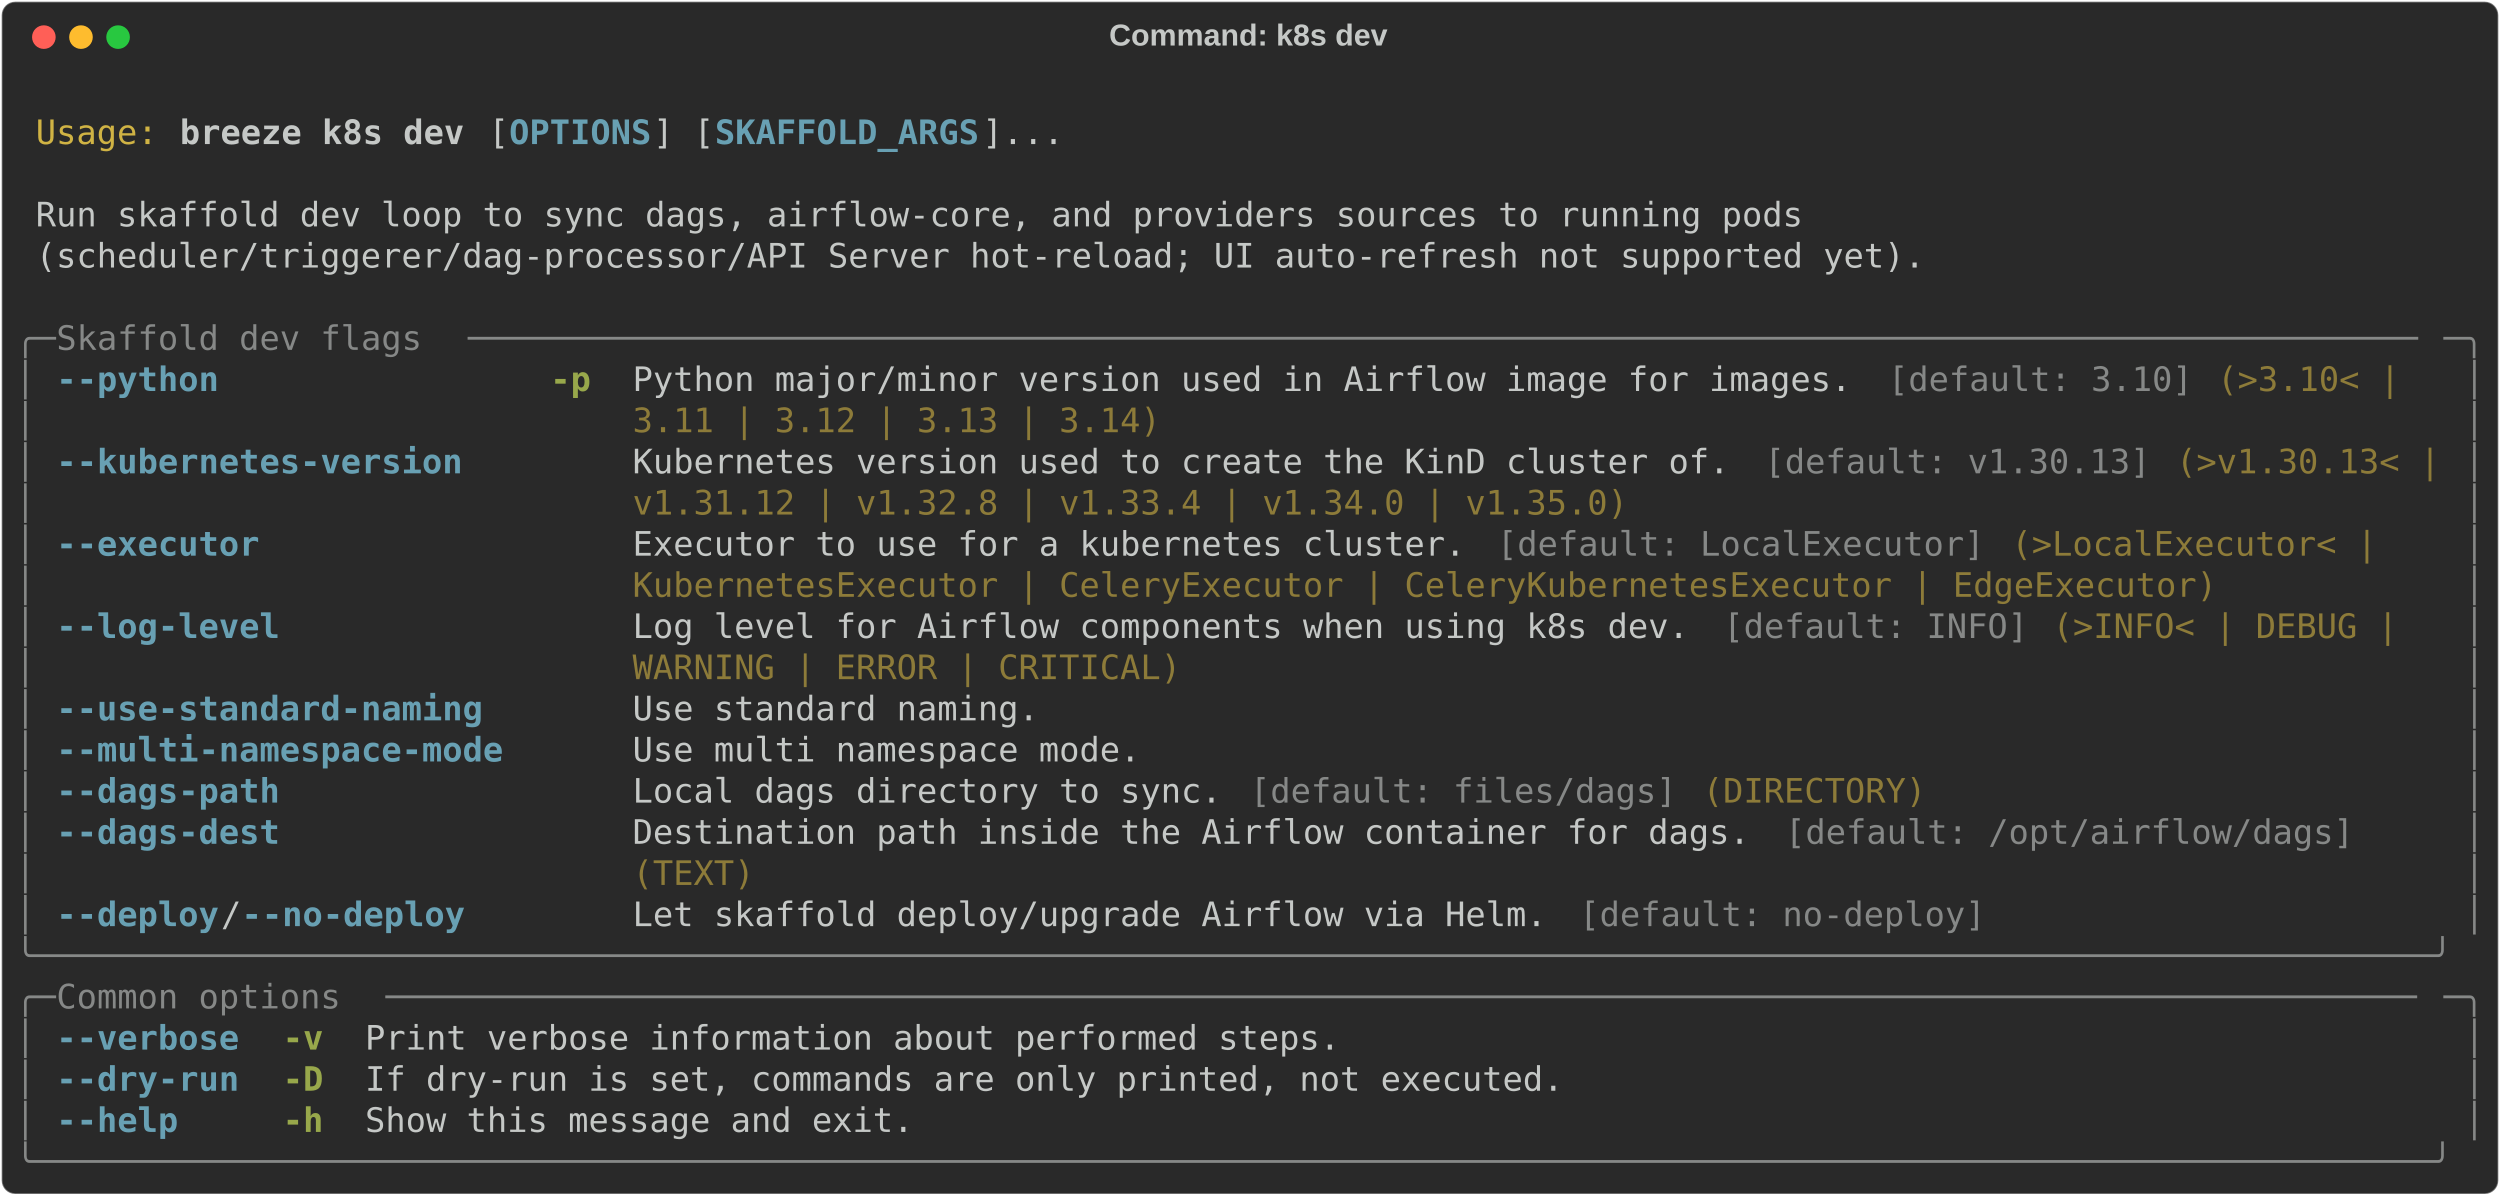
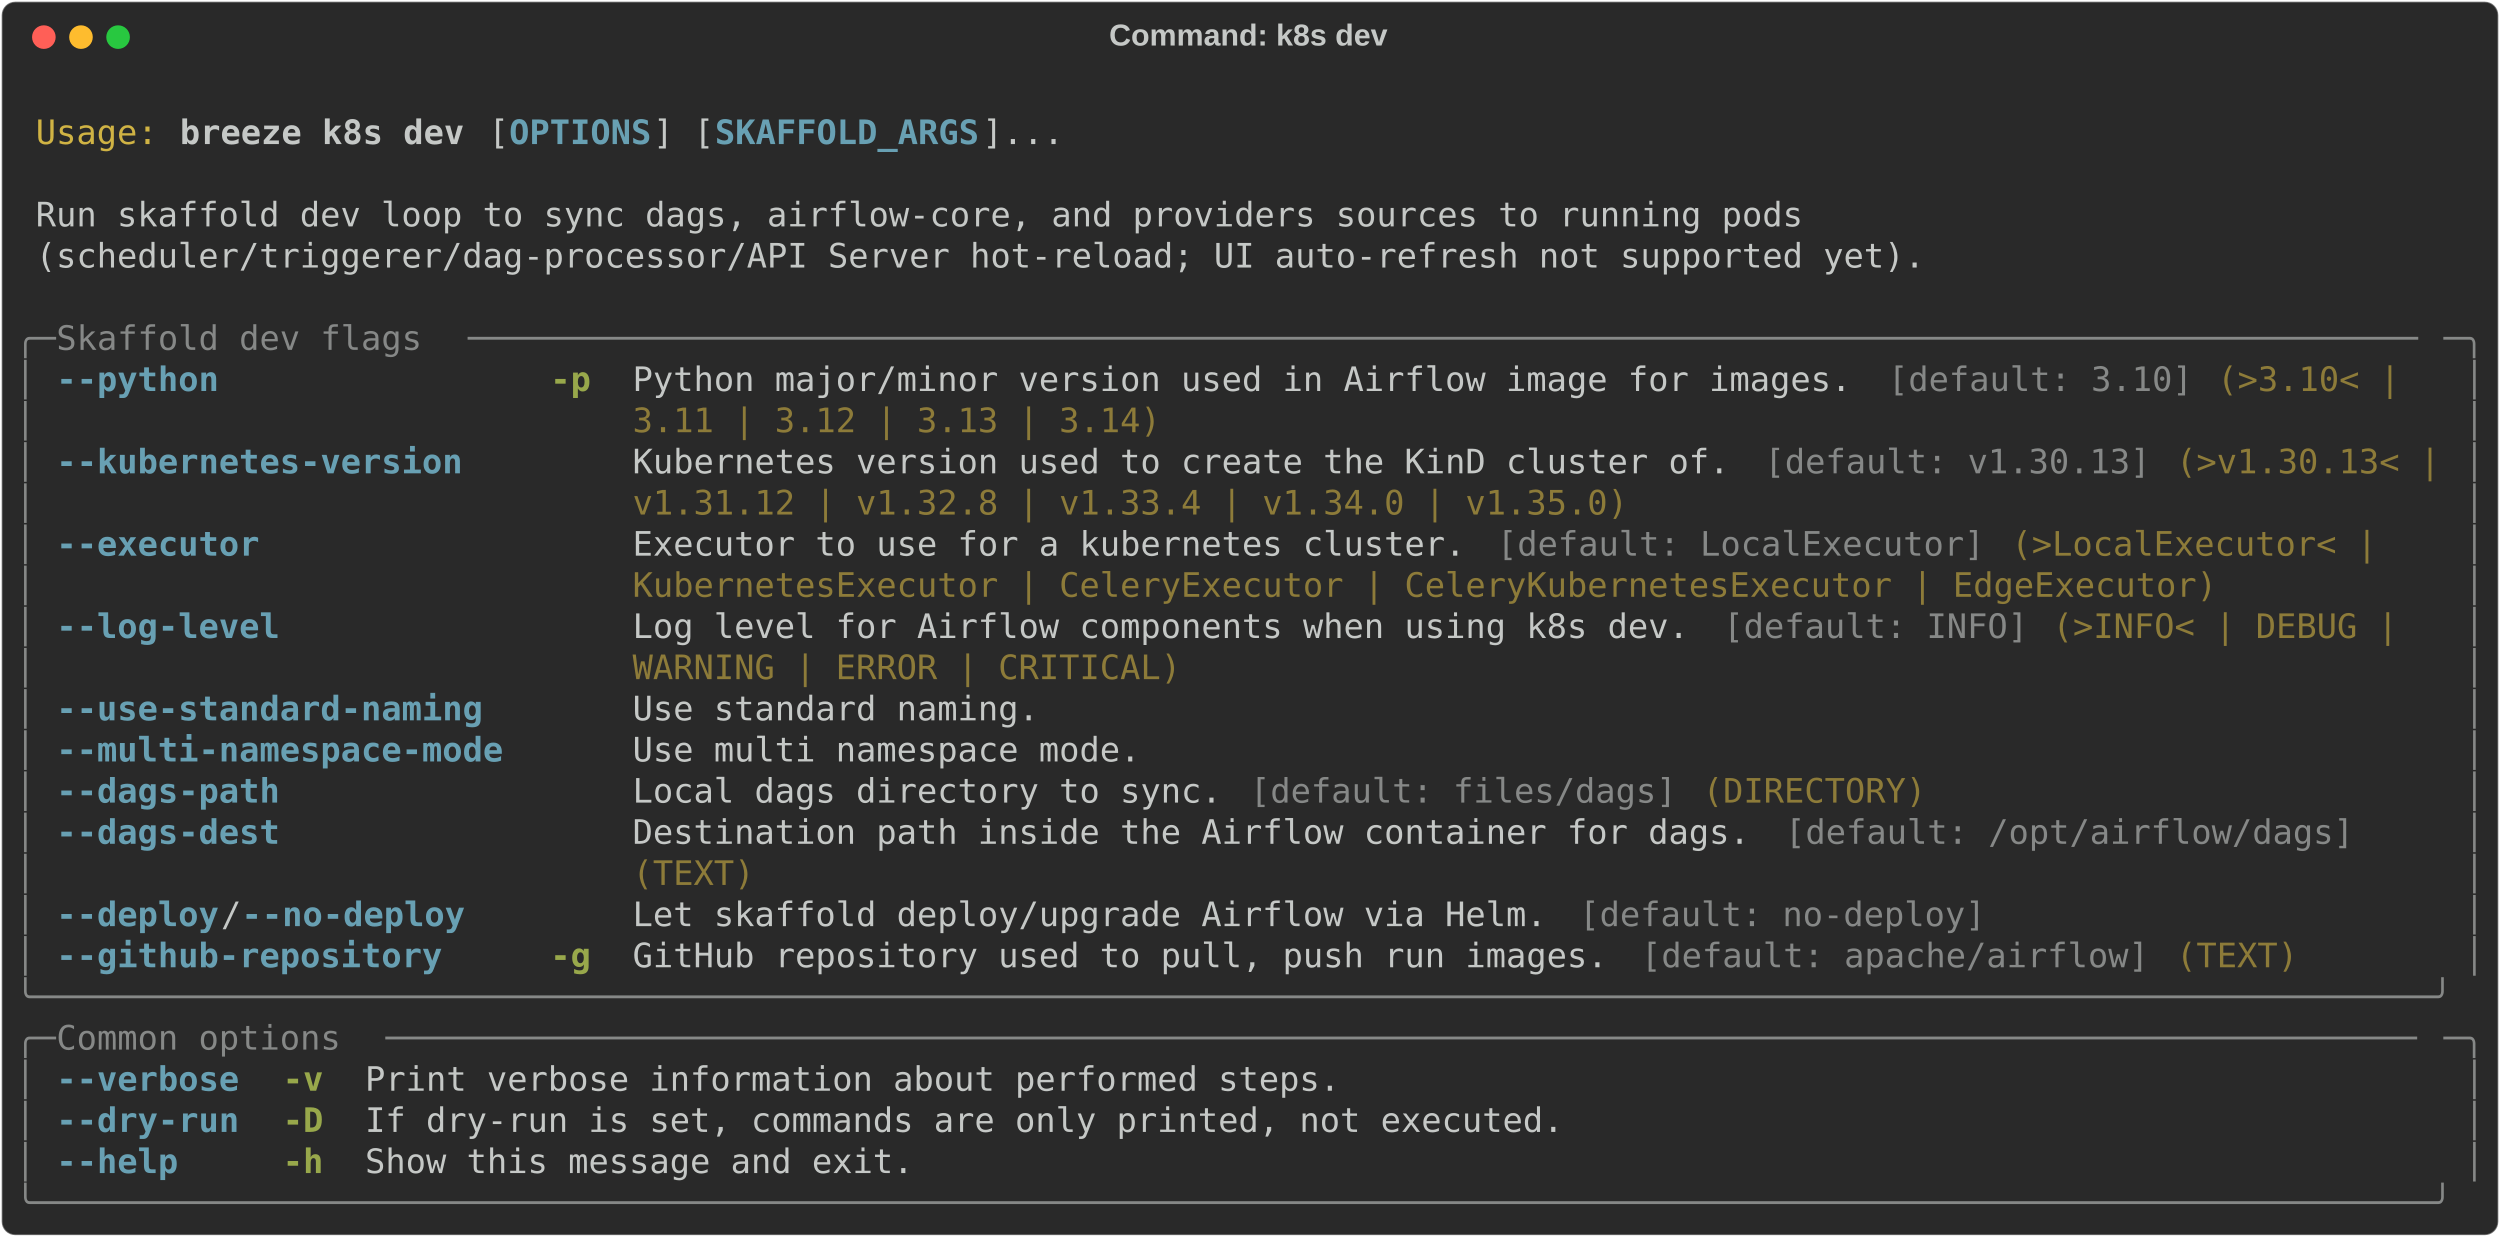
- <svg xmlns="http://www.w3.org/2000/svg" class="rich-terminal" viewBox="0 0 1482 708.8">
+ <svg xmlns="http://www.w3.org/2000/svg" class="rich-terminal" viewBox="0 0 1482 733.2">
  <style>

    @font-face {
        font-family: "Fira Code";
        src: local("FiraCode-Regular"),
                url("https://cdnjs.cloudflare.com/ajax/libs/firacode/6.2.0/woff2/FiraCode-Regular.woff2") format("woff2"),
                url("https://cdnjs.cloudflare.com/ajax/libs/firacode/6.2.0/woff/FiraCode-Regular.woff") format("woff");
        font-style: normal;
        font-weight: 400;
    }
    @font-face {
        font-family: "Fira Code";
        src: local("FiraCode-Bold"),
                url("https://cdnjs.cloudflare.com/ajax/libs/firacode/6.2.0/woff2/FiraCode-Bold.woff2") format("woff2"),
                url("https://cdnjs.cloudflare.com/ajax/libs/firacode/6.2.0/woff/FiraCode-Bold.woff") format("woff");
        font-style: bold;
        font-weight: 700;
    }

    .breeze-k8s-dev-matrix {
        font-family: Fira Code, monospace;
        font-size: 20px;
        line-height: 24.4px;
        font-variant-east-asian: full-width;
    }

    .breeze-k8s-dev-title {
        font-size: 18px;
        font-weight: bold;
        font-family: arial;
    }

    .breeze-k8s-dev-r1 { fill: #c5c8c6 }
.breeze-k8s-dev-r2 { fill: #d0b344 }
.breeze-k8s-dev-r3 { fill: #c5c8c6;font-weight: bold }
.breeze-k8s-dev-r4 { fill: #68a0b3;font-weight: bold }
.breeze-k8s-dev-r5 { fill: #868887 }
.breeze-k8s-dev-r6 { fill: #98a84b;font-weight: bold }
.breeze-k8s-dev-r7 { fill: #8d7b39 }
    </style>
  <defs>
    <clipPath id="breeze-k8s-dev-clip-terminal">
-       <rect x="0" y="0" width="1463.0" height="657.8" />
+       <rect x="0" y="0" width="1463.0" height="682.2" />
    </clipPath>
    <clipPath id="breeze-k8s-dev-line-0">
      <rect x="0" y="1.5" width="1464" height="24.65" />
    </clipPath>
    <clipPath id="breeze-k8s-dev-line-1">
      <rect x="0" y="25.9" width="1464" height="24.65" />
    </clipPath>
    <clipPath id="breeze-k8s-dev-line-2">
      <rect x="0" y="50.3" width="1464" height="24.65" />
    </clipPath>
    <clipPath id="breeze-k8s-dev-line-3">
      <rect x="0" y="74.7" width="1464" height="24.65" />
    </clipPath>
    <clipPath id="breeze-k8s-dev-line-4">
      <rect x="0" y="99.1" width="1464" height="24.65" />
    </clipPath>
    <clipPath id="breeze-k8s-dev-line-5">
      <rect x="0" y="123.5" width="1464" height="24.65" />
    </clipPath>
    <clipPath id="breeze-k8s-dev-line-6">
      <rect x="0" y="147.9" width="1464" height="24.65" />
    </clipPath>
    <clipPath id="breeze-k8s-dev-line-7">
      <rect x="0" y="172.3" width="1464" height="24.65" />
    </clipPath>
    <clipPath id="breeze-k8s-dev-line-8">
      <rect x="0" y="196.7" width="1464" height="24.65" />
    </clipPath>
    <clipPath id="breeze-k8s-dev-line-9">
      <rect x="0" y="221.1" width="1464" height="24.65" />
    </clipPath>
    <clipPath id="breeze-k8s-dev-line-10">
      <rect x="0" y="245.5" width="1464" height="24.65" />
    </clipPath>
    <clipPath id="breeze-k8s-dev-line-11">
      <rect x="0" y="269.9" width="1464" height="24.65" />
    </clipPath>
    <clipPath id="breeze-k8s-dev-line-12">
      <rect x="0" y="294.3" width="1464" height="24.65" />
    </clipPath>
    <clipPath id="breeze-k8s-dev-line-13">
      <rect x="0" y="318.7" width="1464" height="24.65" />
    </clipPath>
    <clipPath id="breeze-k8s-dev-line-14">
      <rect x="0" y="343.1" width="1464" height="24.65" />
    </clipPath>
    <clipPath id="breeze-k8s-dev-line-15">
      <rect x="0" y="367.5" width="1464" height="24.65" />
    </clipPath>
    <clipPath id="breeze-k8s-dev-line-16">
      <rect x="0" y="391.9" width="1464" height="24.65" />
    </clipPath>
    <clipPath id="breeze-k8s-dev-line-17">
      <rect x="0" y="416.3" width="1464" height="24.65" />
    </clipPath>
    <clipPath id="breeze-k8s-dev-line-18">
      <rect x="0" y="440.7" width="1464" height="24.65" />
    </clipPath>
    <clipPath id="breeze-k8s-dev-line-19">
      <rect x="0" y="465.1" width="1464" height="24.65" />
    </clipPath>
    <clipPath id="breeze-k8s-dev-line-20">
      <rect x="0" y="489.5" width="1464" height="24.65" />
    </clipPath>
    <clipPath id="breeze-k8s-dev-line-21">
      <rect x="0" y="513.9" width="1464" height="24.65" />
    </clipPath>
    <clipPath id="breeze-k8s-dev-line-22">
      <rect x="0" y="538.3" width="1464" height="24.65" />
    </clipPath>
    <clipPath id="breeze-k8s-dev-line-23">
      <rect x="0" y="562.7" width="1464" height="24.65" />
    </clipPath>
    <clipPath id="breeze-k8s-dev-line-24">
      <rect x="0" y="587.1" width="1464" height="24.65" />
    </clipPath>
    <clipPath id="breeze-k8s-dev-line-25">
      <rect x="0" y="611.5" width="1464" height="24.65" />
    </clipPath>
+     <clipPath id="breeze-k8s-dev-line-26">
+       <rect x="0" y="635.9" width="1464" height="24.65" />
+     </clipPath>
  </defs>
-   <rect fill="#292929" stroke="rgba(255,255,255,0.35)" stroke-width="1" x="1" y="1" width="1480" height="706.8" rx="8" />
+   <rect fill="#292929" stroke="rgba(255,255,255,0.35)" stroke-width="1" x="1" y="1" width="1480" height="731.2" rx="8" />
  <text class="breeze-k8s-dev-title" fill="#c5c8c6" text-anchor="middle" x="740" y="27">Command: k8s dev</text>
  <g transform="translate(26,22)">
    <circle cx="0" cy="0" r="7" fill="#ff5f57" />
    <circle cx="22" cy="0" r="7" fill="#febc2e" />
    <circle cx="44" cy="0" r="7" fill="#28c840" />
  </g>
  <g transform="translate(9, 41)" clip-path="url(#breeze-k8s-dev-clip-terminal)">
    <g class="breeze-k8s-dev-matrix">
      <text class="breeze-k8s-dev-r1" x="1464" y="20" textLength="12.2" clip-path="url(#breeze-k8s-dev-line-0)">
</text>
      <text class="breeze-k8s-dev-r2" x="12.2" y="44.4" textLength="73.2" clip-path="url(#breeze-k8s-dev-line-1)">Usage:</text>
      <text class="breeze-k8s-dev-r3" x="97.6" y="44.4" textLength="170.8" clip-path="url(#breeze-k8s-dev-line-1)">breeze k8s dev</text>
      <text class="breeze-k8s-dev-r1" x="280.6" y="44.4" textLength="12.2" clip-path="url(#breeze-k8s-dev-line-1)">[</text>
      <text class="breeze-k8s-dev-r4" x="292.8" y="44.4" textLength="85.4" clip-path="url(#breeze-k8s-dev-line-1)">OPTIONS</text>
      <text class="breeze-k8s-dev-r1" x="378.2" y="44.4" textLength="36.6" clip-path="url(#breeze-k8s-dev-line-1)">] [</text>
      <text class="breeze-k8s-dev-r4" x="414.8" y="44.4" textLength="158.6" clip-path="url(#breeze-k8s-dev-line-1)">SKAFFOLD_ARGS</text>
      <text class="breeze-k8s-dev-r1" x="573.4" y="44.4" textLength="48.8" clip-path="url(#breeze-k8s-dev-line-1)">]...</text>
      <text class="breeze-k8s-dev-r1" x="1464" y="44.4" textLength="12.2" clip-path="url(#breeze-k8s-dev-line-1)">
</text>
      <text class="breeze-k8s-dev-r1" x="1464" y="68.8" textLength="12.2" clip-path="url(#breeze-k8s-dev-line-2)">
</text>
      <text class="breeze-k8s-dev-r1" x="12.2" y="93.2" textLength="1073.6" clip-path="url(#breeze-k8s-dev-line-3)">Run skaffold dev loop to sync dags, airflow-core, and providers sources to running pods </text>
      <text class="breeze-k8s-dev-r1" x="1464" y="93.2" textLength="12.2" clip-path="url(#breeze-k8s-dev-line-3)">
</text>
      <text class="breeze-k8s-dev-r1" x="12.2" y="117.6" textLength="1134.6" clip-path="url(#breeze-k8s-dev-line-4)">(scheduler/triggerer/dag-processor/API Server hot-reload; UI auto-refresh not supported yet).</text>
      <text class="breeze-k8s-dev-r1" x="1464" y="117.6" textLength="12.2" clip-path="url(#breeze-k8s-dev-line-4)">
</text>
      <text class="breeze-k8s-dev-r1" x="1464" y="142" textLength="12.2" clip-path="url(#breeze-k8s-dev-line-5)">
</text>
      <text class="breeze-k8s-dev-r5" x="0" y="166.4" textLength="24.4" clip-path="url(#breeze-k8s-dev-line-6)">╭─</text>
      <text class="breeze-k8s-dev-r5" x="24.4" y="166.4" textLength="244" clip-path="url(#breeze-k8s-dev-line-6)"> Skaffold dev flags </text>
      <text class="breeze-k8s-dev-r5" x="268.4" y="166.4" textLength="1171.2" clip-path="url(#breeze-k8s-dev-line-6)">────────────────────────────────────────────────────────────────────────────────────────────────</text>
      <text class="breeze-k8s-dev-r5" x="1439.6" y="166.4" textLength="24.4" clip-path="url(#breeze-k8s-dev-line-6)">─╮</text>
      <text class="breeze-k8s-dev-r1" x="1464" y="166.4" textLength="12.2" clip-path="url(#breeze-k8s-dev-line-6)">
</text>
      <text class="breeze-k8s-dev-r5" x="0" y="190.8" textLength="12.2" clip-path="url(#breeze-k8s-dev-line-7)">│</text>
      <text class="breeze-k8s-dev-r4" x="24.4" y="190.8" textLength="268.4" clip-path="url(#breeze-k8s-dev-line-7)">--python              </text>
      <text class="breeze-k8s-dev-r6" x="317.2" y="190.8" textLength="24.4" clip-path="url(#breeze-k8s-dev-line-7)">-p</text>
      <text class="breeze-k8s-dev-r1" x="366" y="190.8" textLength="744.2" clip-path="url(#breeze-k8s-dev-line-7)">Python major/minor version used in Airflow image for images. </text>
      <text class="breeze-k8s-dev-r5" x="1110.2" y="190.8" textLength="183" clip-path="url(#breeze-k8s-dev-line-7)">[default: 3.10]</text>
      <text class="breeze-k8s-dev-r7" x="1305.4" y="190.8" textLength="122" clip-path="url(#breeze-k8s-dev-line-7)">(&gt;3.10&lt; | </text>
      <text class="breeze-k8s-dev-r5" x="1451.8" y="190.8" textLength="12.2" clip-path="url(#breeze-k8s-dev-line-7)">│</text>
      <text class="breeze-k8s-dev-r1" x="1464" y="190.8" textLength="12.2" clip-path="url(#breeze-k8s-dev-line-7)">
</text>
      <text class="breeze-k8s-dev-r5" x="0" y="215.2" textLength="12.2" clip-path="url(#breeze-k8s-dev-line-8)">│</text>
      <text class="breeze-k8s-dev-r7" x="366" y="215.2" textLength="317.2" clip-path="url(#breeze-k8s-dev-line-8)">3.11 | 3.12 | 3.13 | 3.14)</text>
      <text class="breeze-k8s-dev-r5" x="1451.8" y="215.2" textLength="12.2" clip-path="url(#breeze-k8s-dev-line-8)">│</text>
      <text class="breeze-k8s-dev-r1" x="1464" y="215.2" textLength="12.2" clip-path="url(#breeze-k8s-dev-line-8)">
</text>
      <text class="breeze-k8s-dev-r5" x="0" y="239.6" textLength="12.2" clip-path="url(#breeze-k8s-dev-line-9)">│</text>
      <text class="breeze-k8s-dev-r4" x="24.4" y="239.6" textLength="268.4" clip-path="url(#breeze-k8s-dev-line-9)">--kubernetes-version  </text>
      <text class="breeze-k8s-dev-r1" x="366" y="239.6" textLength="671" clip-path="url(#breeze-k8s-dev-line-9)">Kubernetes version used to create the KinD cluster of. </text>
      <text class="breeze-k8s-dev-r5" x="1037" y="239.6" textLength="231.8" clip-path="url(#breeze-k8s-dev-line-9)">[default: v1.30.13]</text>
      <text class="breeze-k8s-dev-r7" x="1281" y="239.6" textLength="158.6" clip-path="url(#breeze-k8s-dev-line-9)">(&gt;v1.30.13&lt; |</text>
      <text class="breeze-k8s-dev-r5" x="1451.8" y="239.6" textLength="12.2" clip-path="url(#breeze-k8s-dev-line-9)">│</text>
      <text class="breeze-k8s-dev-r1" x="1464" y="239.6" textLength="12.2" clip-path="url(#breeze-k8s-dev-line-9)">
</text>
      <text class="breeze-k8s-dev-r5" x="0" y="264" textLength="12.2" clip-path="url(#breeze-k8s-dev-line-10)">│</text>
      <text class="breeze-k8s-dev-r7" x="366" y="264" textLength="597.8" clip-path="url(#breeze-k8s-dev-line-10)">v1.31.12 | v1.32.8 | v1.33.4 | v1.34.0 | v1.35.0)</text>
      <text class="breeze-k8s-dev-r5" x="1451.8" y="264" textLength="12.2" clip-path="url(#breeze-k8s-dev-line-10)">│</text>
      <text class="breeze-k8s-dev-r1" x="1464" y="264" textLength="12.2" clip-path="url(#breeze-k8s-dev-line-10)">
</text>
      <text class="breeze-k8s-dev-r5" x="0" y="288.4" textLength="12.2" clip-path="url(#breeze-k8s-dev-line-11)">│</text>
      <text class="breeze-k8s-dev-r4" x="24.4" y="288.4" textLength="268.4" clip-path="url(#breeze-k8s-dev-line-11)">--executor            </text>
      <text class="breeze-k8s-dev-r1" x="366" y="288.4" textLength="512.4" clip-path="url(#breeze-k8s-dev-line-11)">Executor to use for a kubernetes cluster. </text>
      <text class="breeze-k8s-dev-r5" x="878.4" y="288.4" textLength="292.8" clip-path="url(#breeze-k8s-dev-line-11)">[default: LocalExecutor]</text>
      <text class="breeze-k8s-dev-r7" x="1183.4" y="288.4" textLength="231.8" clip-path="url(#breeze-k8s-dev-line-11)">(&gt;LocalExecutor&lt; | </text>
      <text class="breeze-k8s-dev-r5" x="1451.8" y="288.4" textLength="12.2" clip-path="url(#breeze-k8s-dev-line-11)">│</text>
      <text class="breeze-k8s-dev-r1" x="1464" y="288.4" textLength="12.2" clip-path="url(#breeze-k8s-dev-line-11)">
</text>
      <text class="breeze-k8s-dev-r5" x="0" y="312.8" textLength="12.2" clip-path="url(#breeze-k8s-dev-line-12)">│</text>
      <text class="breeze-k8s-dev-r7" x="366" y="312.8" textLength="951.6" clip-path="url(#breeze-k8s-dev-line-12)">KubernetesExecutor | CeleryExecutor | CeleryKubernetesExecutor | EdgeExecutor)</text>
      <text class="breeze-k8s-dev-r5" x="1451.8" y="312.8" textLength="12.2" clip-path="url(#breeze-k8s-dev-line-12)">│</text>
      <text class="breeze-k8s-dev-r1" x="1464" y="312.8" textLength="12.2" clip-path="url(#breeze-k8s-dev-line-12)">
</text>
      <text class="breeze-k8s-dev-r5" x="0" y="337.2" textLength="12.2" clip-path="url(#breeze-k8s-dev-line-13)">│</text>
      <text class="breeze-k8s-dev-r4" x="24.4" y="337.2" textLength="268.4" clip-path="url(#breeze-k8s-dev-line-13)">--log-level           </text>
      <text class="breeze-k8s-dev-r1" x="366" y="337.2" textLength="646.6" clip-path="url(#breeze-k8s-dev-line-13)">Log level for Airflow components when using k8s dev. </text>
      <text class="breeze-k8s-dev-r5" x="1012.6" y="337.2" textLength="183" clip-path="url(#breeze-k8s-dev-line-13)">[default: INFO]</text>
      <text class="breeze-k8s-dev-r7" x="1207.8" y="337.2" textLength="219.6" clip-path="url(#breeze-k8s-dev-line-13)">(&gt;INFO&lt; | DEBUG | </text>
      <text class="breeze-k8s-dev-r5" x="1451.8" y="337.2" textLength="12.2" clip-path="url(#breeze-k8s-dev-line-13)">│</text>
      <text class="breeze-k8s-dev-r1" x="1464" y="337.2" textLength="12.2" clip-path="url(#breeze-k8s-dev-line-13)">
</text>
      <text class="breeze-k8s-dev-r5" x="0" y="361.6" textLength="12.2" clip-path="url(#breeze-k8s-dev-line-14)">│</text>
      <text class="breeze-k8s-dev-r7" x="366" y="361.6" textLength="329.4" clip-path="url(#breeze-k8s-dev-line-14)">WARNING | ERROR | CRITICAL)</text>
      <text class="breeze-k8s-dev-r5" x="1451.8" y="361.6" textLength="12.2" clip-path="url(#breeze-k8s-dev-line-14)">│</text>
      <text class="breeze-k8s-dev-r1" x="1464" y="361.6" textLength="12.2" clip-path="url(#breeze-k8s-dev-line-14)">
</text>
      <text class="breeze-k8s-dev-r5" x="0" y="386" textLength="12.2" clip-path="url(#breeze-k8s-dev-line-15)">│</text>
      <text class="breeze-k8s-dev-r4" x="24.4" y="386" textLength="268.4" clip-path="url(#breeze-k8s-dev-line-15)">--use-standard-naming </text>
      <text class="breeze-k8s-dev-r1" x="366" y="386" textLength="244" clip-path="url(#breeze-k8s-dev-line-15)">Use standard naming.</text>
      <text class="breeze-k8s-dev-r5" x="1451.8" y="386" textLength="12.2" clip-path="url(#breeze-k8s-dev-line-15)">│</text>
      <text class="breeze-k8s-dev-r1" x="1464" y="386" textLength="12.2" clip-path="url(#breeze-k8s-dev-line-15)">
</text>
      <text class="breeze-k8s-dev-r5" x="0" y="410.4" textLength="12.2" clip-path="url(#breeze-k8s-dev-line-16)">│</text>
      <text class="breeze-k8s-dev-r4" x="24.4" y="410.4" textLength="268.4" clip-path="url(#breeze-k8s-dev-line-16)">--multi-namespace-mode</text>
      <text class="breeze-k8s-dev-r1" x="366" y="410.4" textLength="305" clip-path="url(#breeze-k8s-dev-line-16)">Use multi namespace mode.</text>
      <text class="breeze-k8s-dev-r5" x="1451.8" y="410.4" textLength="12.2" clip-path="url(#breeze-k8s-dev-line-16)">│</text>
      <text class="breeze-k8s-dev-r1" x="1464" y="410.4" textLength="12.2" clip-path="url(#breeze-k8s-dev-line-16)">
</text>
      <text class="breeze-k8s-dev-r5" x="0" y="434.8" textLength="12.2" clip-path="url(#breeze-k8s-dev-line-17)">│</text>
      <text class="breeze-k8s-dev-r4" x="24.4" y="434.8" textLength="268.4" clip-path="url(#breeze-k8s-dev-line-17)">--dags-path           </text>
      <text class="breeze-k8s-dev-r1" x="366" y="434.8" textLength="366" clip-path="url(#breeze-k8s-dev-line-17)">Local dags directory to sync. </text>
      <text class="breeze-k8s-dev-r5" x="732" y="434.8" textLength="256.2" clip-path="url(#breeze-k8s-dev-line-17)">[default: files/dags]</text>
      <text class="breeze-k8s-dev-r7" x="1000.4" y="434.8" textLength="134.2" clip-path="url(#breeze-k8s-dev-line-17)">(DIRECTORY)</text>
      <text class="breeze-k8s-dev-r5" x="1451.8" y="434.8" textLength="12.2" clip-path="url(#breeze-k8s-dev-line-17)">│</text>
      <text class="breeze-k8s-dev-r1" x="1464" y="434.8" textLength="12.2" clip-path="url(#breeze-k8s-dev-line-17)">
</text>
      <text class="breeze-k8s-dev-r5" x="0" y="459.2" textLength="12.2" clip-path="url(#breeze-k8s-dev-line-18)">│</text>
      <text class="breeze-k8s-dev-r4" x="24.4" y="459.2" textLength="268.4" clip-path="url(#breeze-k8s-dev-line-18)">--dags-dest           </text>
      <text class="breeze-k8s-dev-r1" x="366" y="459.2" textLength="683.2" clip-path="url(#breeze-k8s-dev-line-18)">Destination path inside the Airflow container for dags. </text>
      <text class="breeze-k8s-dev-r5" x="1049.2" y="459.2" textLength="341.6" clip-path="url(#breeze-k8s-dev-line-18)">[default: /opt/airflow/dags]</text>
      <text class="breeze-k8s-dev-r5" x="1451.8" y="459.2" textLength="12.2" clip-path="url(#breeze-k8s-dev-line-18)">│</text>
      <text class="breeze-k8s-dev-r1" x="1464" y="459.2" textLength="12.2" clip-path="url(#breeze-k8s-dev-line-18)">
</text>
      <text class="breeze-k8s-dev-r5" x="0" y="483.6" textLength="12.2" clip-path="url(#breeze-k8s-dev-line-19)">│</text>
      <text class="breeze-k8s-dev-r7" x="366" y="483.6" textLength="73.2" clip-path="url(#breeze-k8s-dev-line-19)">(TEXT)</text>
      <text class="breeze-k8s-dev-r5" x="1451.8" y="483.6" textLength="12.2" clip-path="url(#breeze-k8s-dev-line-19)">│</text>
      <text class="breeze-k8s-dev-r1" x="1464" y="483.6" textLength="12.2" clip-path="url(#breeze-k8s-dev-line-19)">
</text>
      <text class="breeze-k8s-dev-r5" x="0" y="508" textLength="12.2" clip-path="url(#breeze-k8s-dev-line-20)">│</text>
      <text class="breeze-k8s-dev-r4" x="24.4" y="508" textLength="97.6" clip-path="url(#breeze-k8s-dev-line-20)">--deploy</text>
      <text class="breeze-k8s-dev-r1" x="122" y="508" textLength="12.2" clip-path="url(#breeze-k8s-dev-line-20)">/</text>
      <text class="breeze-k8s-dev-r4" x="134.2" y="508" textLength="134.2" clip-path="url(#breeze-k8s-dev-line-20)">--no-deploy</text>
      <text class="breeze-k8s-dev-r1" x="366" y="508" textLength="561.2" clip-path="url(#breeze-k8s-dev-line-20)">Let skaffold deploy/upgrade Airflow via Helm. </text>
      <text class="breeze-k8s-dev-r5" x="927.2" y="508" textLength="244" clip-path="url(#breeze-k8s-dev-line-20)">[default: no-deploy]</text>
      <text class="breeze-k8s-dev-r5" x="1451.8" y="508" textLength="12.2" clip-path="url(#breeze-k8s-dev-line-20)">│</text>
      <text class="breeze-k8s-dev-r1" x="1464" y="508" textLength="12.2" clip-path="url(#breeze-k8s-dev-line-20)">
</text>
-       <text class="breeze-k8s-dev-r5" x="0" y="532.4" textLength="1464" clip-path="url(#breeze-k8s-dev-line-21)">╰──────────────────────────────────────────────────────────────────────────────────────────────────────────────────────╯</text>
+       <text class="breeze-k8s-dev-r5" x="0" y="532.4" textLength="12.2" clip-path="url(#breeze-k8s-dev-line-21)">│</text>
+       <text class="breeze-k8s-dev-r4" x="24.4" y="532.4" textLength="268.4" clip-path="url(#breeze-k8s-dev-line-21)">--github-repository   </text>
+       <text class="breeze-k8s-dev-r6" x="317.2" y="532.4" textLength="24.4" clip-path="url(#breeze-k8s-dev-line-21)">-g</text>
+       <text class="breeze-k8s-dev-r1" x="366" y="532.4" textLength="597.8" clip-path="url(#breeze-k8s-dev-line-21)">GitHub repository used to pull, push run images. </text>
+       <text class="breeze-k8s-dev-r5" x="963.8" y="532.4" textLength="305" clip-path="url(#breeze-k8s-dev-line-21)">[default: apache/airflow]</text>
+       <text class="breeze-k8s-dev-r7" x="1281" y="532.4" textLength="73.2" clip-path="url(#breeze-k8s-dev-line-21)">(TEXT)</text>
+       <text class="breeze-k8s-dev-r5" x="1451.8" y="532.4" textLength="12.2" clip-path="url(#breeze-k8s-dev-line-21)">│</text>
      <text class="breeze-k8s-dev-r1" x="1464" y="532.4" textLength="12.2" clip-path="url(#breeze-k8s-dev-line-21)">
</text>
-       <text class="breeze-k8s-dev-r5" x="0" y="556.8" textLength="24.4" clip-path="url(#breeze-k8s-dev-line-22)">╭─</text>
-       <text class="breeze-k8s-dev-r5" x="24.4" y="556.8" textLength="195.2" clip-path="url(#breeze-k8s-dev-line-22)"> Common options </text>
-       <text class="breeze-k8s-dev-r5" x="219.6" y="556.8" textLength="1220" clip-path="url(#breeze-k8s-dev-line-22)">────────────────────────────────────────────────────────────────────────────────────────────────────</text>
-       <text class="breeze-k8s-dev-r5" x="1439.6" y="556.8" textLength="24.4" clip-path="url(#breeze-k8s-dev-line-22)">─╮</text>
+       <text class="breeze-k8s-dev-r5" x="0" y="556.8" textLength="1464" clip-path="url(#breeze-k8s-dev-line-22)">╰──────────────────────────────────────────────────────────────────────────────────────────────────────────────────────╯</text>
      <text class="breeze-k8s-dev-r1" x="1464" y="556.8" textLength="12.2" clip-path="url(#breeze-k8s-dev-line-22)">
</text>
-       <text class="breeze-k8s-dev-r5" x="0" y="581.2" textLength="12.2" clip-path="url(#breeze-k8s-dev-line-23)">│</text>
-       <text class="breeze-k8s-dev-r4" x="24.4" y="581.2" textLength="109.8" clip-path="url(#breeze-k8s-dev-line-23)">--verbose</text>
-       <text class="breeze-k8s-dev-r6" x="158.6" y="581.2" textLength="24.4" clip-path="url(#breeze-k8s-dev-line-23)">-v</text>
-       <text class="breeze-k8s-dev-r1" x="207.4" y="581.2" textLength="585.6" clip-path="url(#breeze-k8s-dev-line-23)">Print verbose information about performed steps.</text>
-       <text class="breeze-k8s-dev-r5" x="1451.8" y="581.2" textLength="12.2" clip-path="url(#breeze-k8s-dev-line-23)">│</text>
+       <text class="breeze-k8s-dev-r5" x="0" y="581.2" textLength="24.4" clip-path="url(#breeze-k8s-dev-line-23)">╭─</text>
+       <text class="breeze-k8s-dev-r5" x="24.4" y="581.2" textLength="195.2" clip-path="url(#breeze-k8s-dev-line-23)"> Common options </text>
+       <text class="breeze-k8s-dev-r5" x="219.6" y="581.2" textLength="1220" clip-path="url(#breeze-k8s-dev-line-23)">────────────────────────────────────────────────────────────────────────────────────────────────────</text>
+       <text class="breeze-k8s-dev-r5" x="1439.6" y="581.2" textLength="24.4" clip-path="url(#breeze-k8s-dev-line-23)">─╮</text>
      <text class="breeze-k8s-dev-r1" x="1464" y="581.2" textLength="12.2" clip-path="url(#breeze-k8s-dev-line-23)">
</text>
      <text class="breeze-k8s-dev-r5" x="0" y="605.6" textLength="12.2" clip-path="url(#breeze-k8s-dev-line-24)">│</text>
-       <text class="breeze-k8s-dev-r4" x="24.4" y="605.6" textLength="109.8" clip-path="url(#breeze-k8s-dev-line-24)">--dry-run</text>
-       <text class="breeze-k8s-dev-r6" x="158.6" y="605.6" textLength="24.4" clip-path="url(#breeze-k8s-dev-line-24)">-D</text>
-       <text class="breeze-k8s-dev-r1" x="207.4" y="605.6" textLength="719.8" clip-path="url(#breeze-k8s-dev-line-24)">If dry-run is set, commands are only printed, not executed.</text>
+       <text class="breeze-k8s-dev-r4" x="24.4" y="605.6" textLength="109.8" clip-path="url(#breeze-k8s-dev-line-24)">--verbose</text>
+       <text class="breeze-k8s-dev-r6" x="158.6" y="605.6" textLength="24.4" clip-path="url(#breeze-k8s-dev-line-24)">-v</text>
+       <text class="breeze-k8s-dev-r1" x="207.4" y="605.6" textLength="585.6" clip-path="url(#breeze-k8s-dev-line-24)">Print verbose information about performed steps.</text>
      <text class="breeze-k8s-dev-r5" x="1451.8" y="605.6" textLength="12.2" clip-path="url(#breeze-k8s-dev-line-24)">│</text>
      <text class="breeze-k8s-dev-r1" x="1464" y="605.6" textLength="12.2" clip-path="url(#breeze-k8s-dev-line-24)">
</text>
      <text class="breeze-k8s-dev-r5" x="0" y="630" textLength="12.2" clip-path="url(#breeze-k8s-dev-line-25)">│</text>
-       <text class="breeze-k8s-dev-r4" x="24.4" y="630" textLength="109.8" clip-path="url(#breeze-k8s-dev-line-25)">--help   </text>
-       <text class="breeze-k8s-dev-r6" x="158.6" y="630" textLength="24.4" clip-path="url(#breeze-k8s-dev-line-25)">-h</text>
-       <text class="breeze-k8s-dev-r1" x="207.4" y="630" textLength="329.4" clip-path="url(#breeze-k8s-dev-line-25)">Show this message and exit.</text>
+       <text class="breeze-k8s-dev-r4" x="24.4" y="630" textLength="109.8" clip-path="url(#breeze-k8s-dev-line-25)">--dry-run</text>
+       <text class="breeze-k8s-dev-r6" x="158.6" y="630" textLength="24.4" clip-path="url(#breeze-k8s-dev-line-25)">-D</text>
+       <text class="breeze-k8s-dev-r1" x="207.4" y="630" textLength="719.8" clip-path="url(#breeze-k8s-dev-line-25)">If dry-run is set, commands are only printed, not executed.</text>
      <text class="breeze-k8s-dev-r5" x="1451.8" y="630" textLength="12.2" clip-path="url(#breeze-k8s-dev-line-25)">│</text>
      <text class="breeze-k8s-dev-r1" x="1464" y="630" textLength="12.2" clip-path="url(#breeze-k8s-dev-line-25)">
</text>
-       <text class="breeze-k8s-dev-r5" x="0" y="654.4" textLength="1464" clip-path="url(#breeze-k8s-dev-line-26)">╰──────────────────────────────────────────────────────────────────────────────────────────────────────────────────────╯</text>
+       <text class="breeze-k8s-dev-r5" x="0" y="654.4" textLength="12.2" clip-path="url(#breeze-k8s-dev-line-26)">│</text>
+       <text class="breeze-k8s-dev-r4" x="24.4" y="654.4" textLength="109.8" clip-path="url(#breeze-k8s-dev-line-26)">--help   </text>
+       <text class="breeze-k8s-dev-r6" x="158.6" y="654.4" textLength="24.4" clip-path="url(#breeze-k8s-dev-line-26)">-h</text>
+       <text class="breeze-k8s-dev-r1" x="207.4" y="654.4" textLength="329.4" clip-path="url(#breeze-k8s-dev-line-26)">Show this message and exit.</text>
+       <text class="breeze-k8s-dev-r5" x="1451.8" y="654.4" textLength="12.2" clip-path="url(#breeze-k8s-dev-line-26)">│</text>
      <text class="breeze-k8s-dev-r1" x="1464" y="654.4" textLength="12.2" clip-path="url(#breeze-k8s-dev-line-26)">
+ </text>
+       <text class="breeze-k8s-dev-r5" x="0" y="678.8" textLength="1464" clip-path="url(#breeze-k8s-dev-line-27)">╰──────────────────────────────────────────────────────────────────────────────────────────────────────────────────────╯</text>
+       <text class="breeze-k8s-dev-r1" x="1464" y="678.8" textLength="12.2" clip-path="url(#breeze-k8s-dev-line-27)">
</text>
    </g>
  </g>
</svg>
